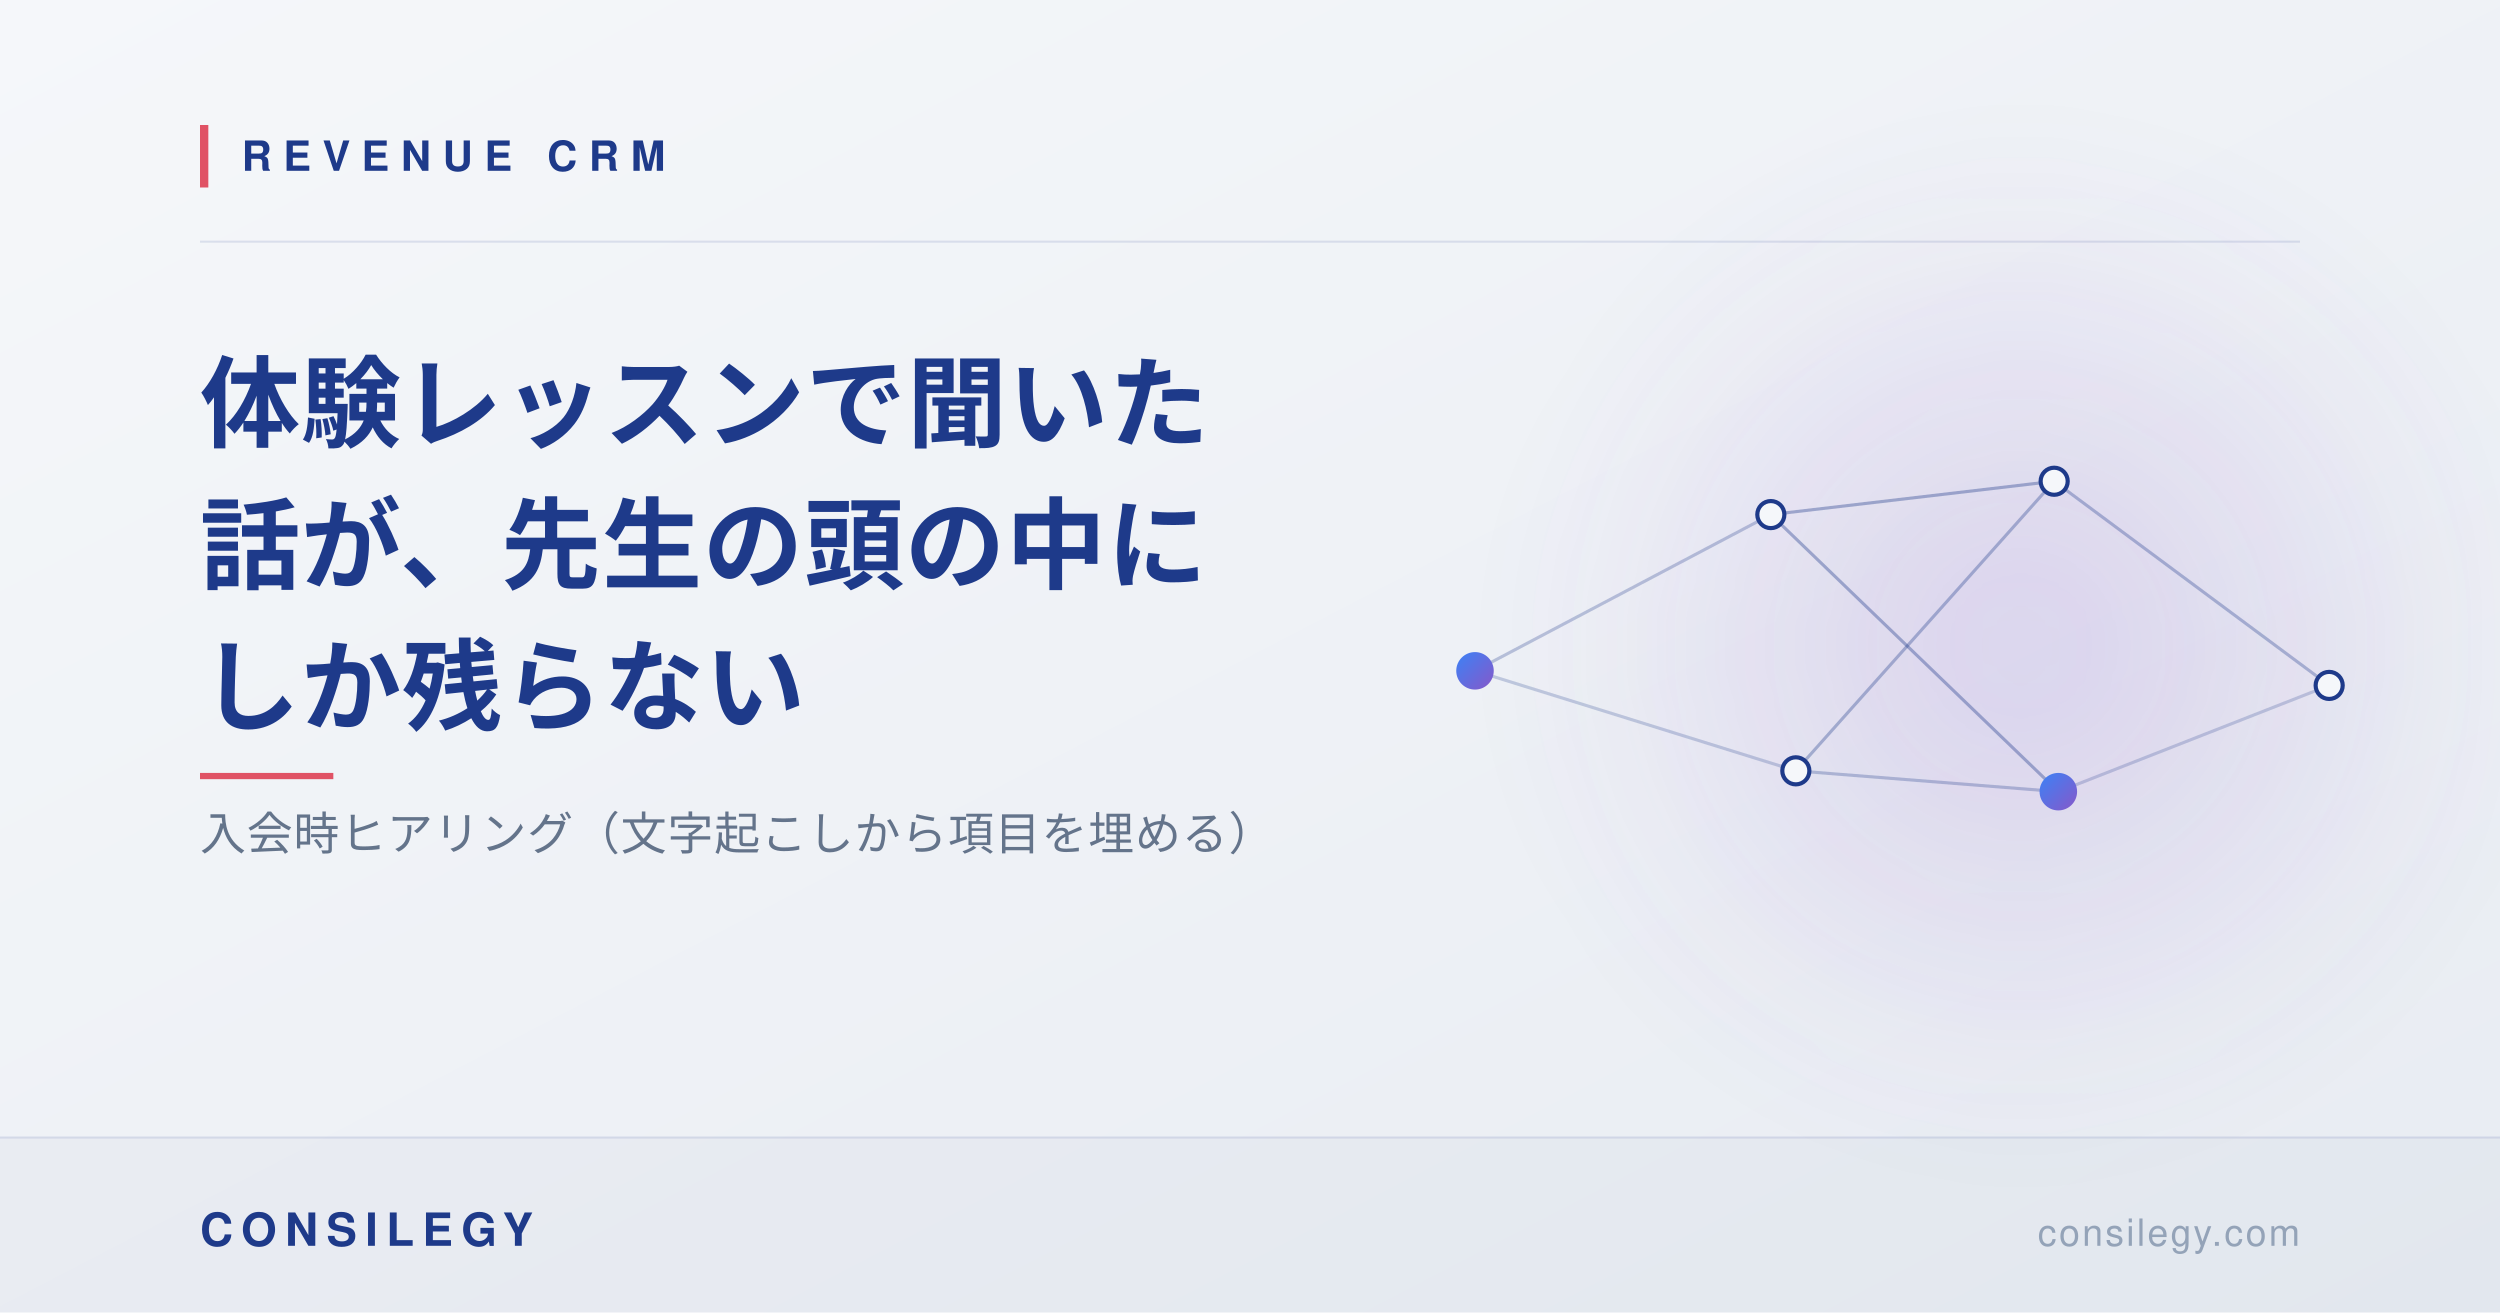
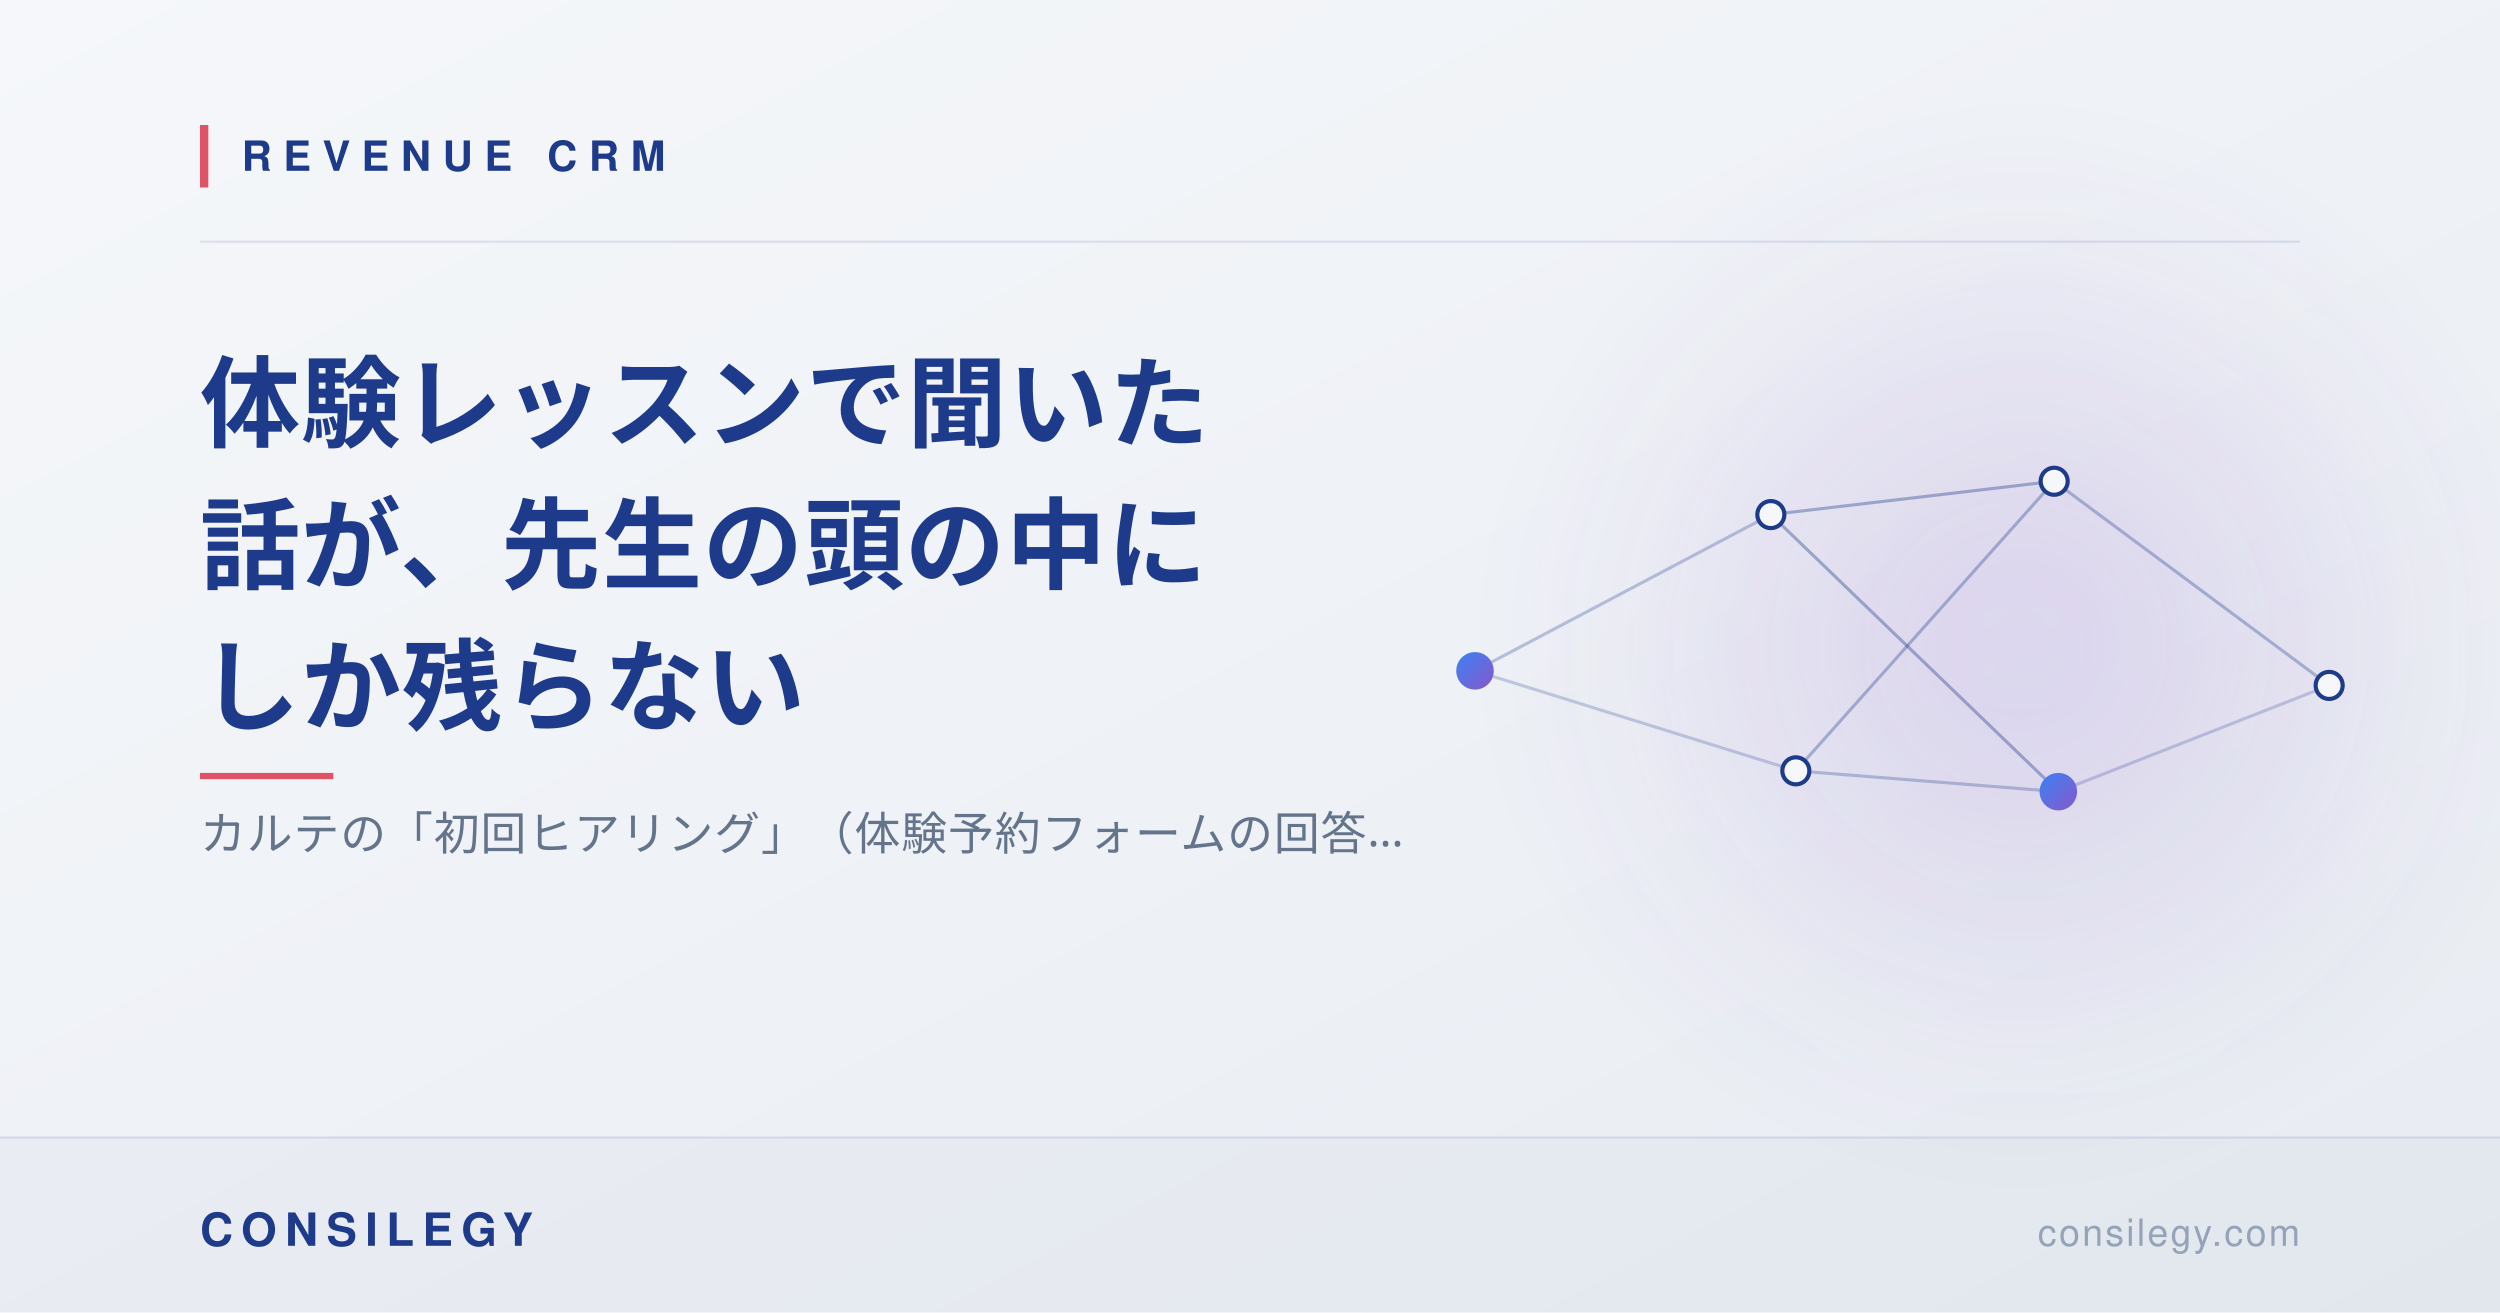
<svg xmlns="http://www.w3.org/2000/svg" viewBox="0 0 1200 630" width="1200" height="630">
  <defs>
    <linearGradient id="bg" x1="0%" y1="0%" x2="100%" y2="100%">
      <stop offset="0%" stop-color="#F5F7FA" />
      <stop offset="100%" stop-color="#E8ECF2" />
    </linearGradient>
    <linearGradient id="bi" x1="0%" y1="0%" x2="100%" y2="100%">
      <stop offset="0%" stop-color="#3B82F6" />
      <stop offset="100%" stop-color="#8758C9" />
    </linearGradient>
    <radialGradient id="glow" cx="50%" cy="50%" r="50%">
      <stop offset="0%" stop-color="#8758C9" stop-opacity="0.20" />
      <stop offset="100%" stop-color="#8758C9" stop-opacity="0" />
    </radialGradient>
    <filter id="soft" x="-60%" y="-60%" width="220%" height="220%">
      <feGaussianBlur stdDeviation="26" />
    </filter>
  </defs>
  <rect width="1200" height="630" fill="url(#bg)" />
  <circle cx="970" cy="310" r="240" fill="url(#glow)" filter="url(#soft)" />
  <line x1="708" y1="322" x2="850" y2="247" stroke="#1E3A8A" stroke-opacity="0.27" stroke-width="1.5" />
  <line x1="708" y1="322" x2="862" y2="370" stroke="#1E3A8A" stroke-opacity="0.23" stroke-width="1.5" />
  <line x1="850" y1="247" x2="986" y2="231" stroke="#1E3A8A" stroke-opacity="0.36" stroke-width="1.5" />
  <line x1="850" y1="247" x2="988" y2="380" stroke="#1E3A8A" stroke-opacity="0.37" stroke-width="1.5" />
  <line x1="862" y1="370" x2="986" y2="231" stroke="#1E3A8A" stroke-opacity="0.33" stroke-width="1.5" />
  <line x1="862" y1="370" x2="988" y2="380" stroke="#1E3A8A" stroke-opacity="0.28" stroke-width="1.5" />
  <line x1="986" y1="231" x2="1118" y2="329" stroke="#1E3A8A" stroke-opacity="0.32" stroke-width="1.5" />
  <line x1="988" y1="380" x2="1118" y2="329" stroke="#1E3A8A" stroke-opacity="0.22" stroke-width="1.5" />
  <circle cx="708" cy="322" r="9" fill="url(#bi)" />
  <circle cx="850" cy="247" r="6.5" fill="#F5F7FA" stroke="#1E3A8A" stroke-width="2" />
  <circle cx="862" cy="370" r="6.5" fill="#F5F7FA" stroke="#1E3A8A" stroke-width="2" />
  <circle cx="986" cy="231" r="6.5" fill="#F5F7FA" stroke="#1E3A8A" stroke-width="2" />
  <circle cx="988" cy="380" r="9" fill="url(#bi)" />
  <circle cx="1118" cy="329" r="6.5" fill="#F5F7FA" stroke="#1E3A8A" stroke-width="2" />
  <rect x="96" y="60" width="4" height="30" fill="#E05265" />
  <text x="116" y="82" font-family="'Helvetica Neue',Helvetica,Arial,sans-serif" font-size="20" font-weight="600" fill="#1E3A8A" letter-spacing="0.28em">REVENUE CRM</text>
  <line x1="96" y1="116" x2="1104" y2="116" stroke="#1E3A8A" stroke-opacity="0.12" stroke-width="1" />
  <text x="96" y="211" font-family="'Hiragino Sans','Hiragino Kaku Gothic ProN',system-ui,sans-serif" font-size="48" font-weight="600" fill="#1E3A8A" letter-spacing="0.01em">体験レッスンで聞いた</text>
  <text x="96" y="279" font-family="'Hiragino Sans','Hiragino Kaku Gothic ProN',system-ui,sans-serif" font-size="48" font-weight="600" fill="#1E3A8A" letter-spacing="0.01em">話が、先生の頭の中に</text>
  <text x="96" y="347" font-family="'Hiragino Sans','Hiragino Kaku Gothic ProN',system-ui,sans-serif" font-size="48" font-weight="600" fill="#1E3A8A" letter-spacing="0.01em">しか残らない</text>
  <rect x="96" y="371" width="64" height="3" fill="#E05265" />
-   <text x="96" y="408" font-family="'Hiragino Sans','Hiragino Kaku Gothic ProN',system-ui,sans-serif" font-size="22" font-weight="400" fill="#64748B" letter-spacing="0.02em">入会時ヒアリング（文字起こしから項目を埋める）</text>
+   <text x="96" y="408" font-family="'Hiragino Sans','Hiragino Kaku Gothic ProN',system-ui,sans-serif" font-size="22" font-weight="400" fill="#64748B" letter-spacing="0.02em">カルテの「初回ヒアリング」（体験予約フォームの回答…</text>
  <rect x="0" y="546" width="1200" height="84" fill="#1E3A8A" fill-opacity="0.035" />
  <line x1="0" y1="546" x2="1200" y2="546" stroke="#1E3A8A" stroke-opacity="0.12" stroke-width="1" />
  <text x="96" y="598" font-family="'Helvetica Neue',Helvetica,Arial,sans-serif" font-size="22" font-weight="600" fill="#1E3A8A" letter-spacing="0.18em">CONSILEGY</text>
  <text x="1104" y="598" text-anchor="end" font-family="'Helvetica Neue',Helvetica,Arial,sans-serif" font-size="18" font-weight="400" fill="#94A3B8" letter-spacing="0.06em">consilegy.com</text>
</svg>
